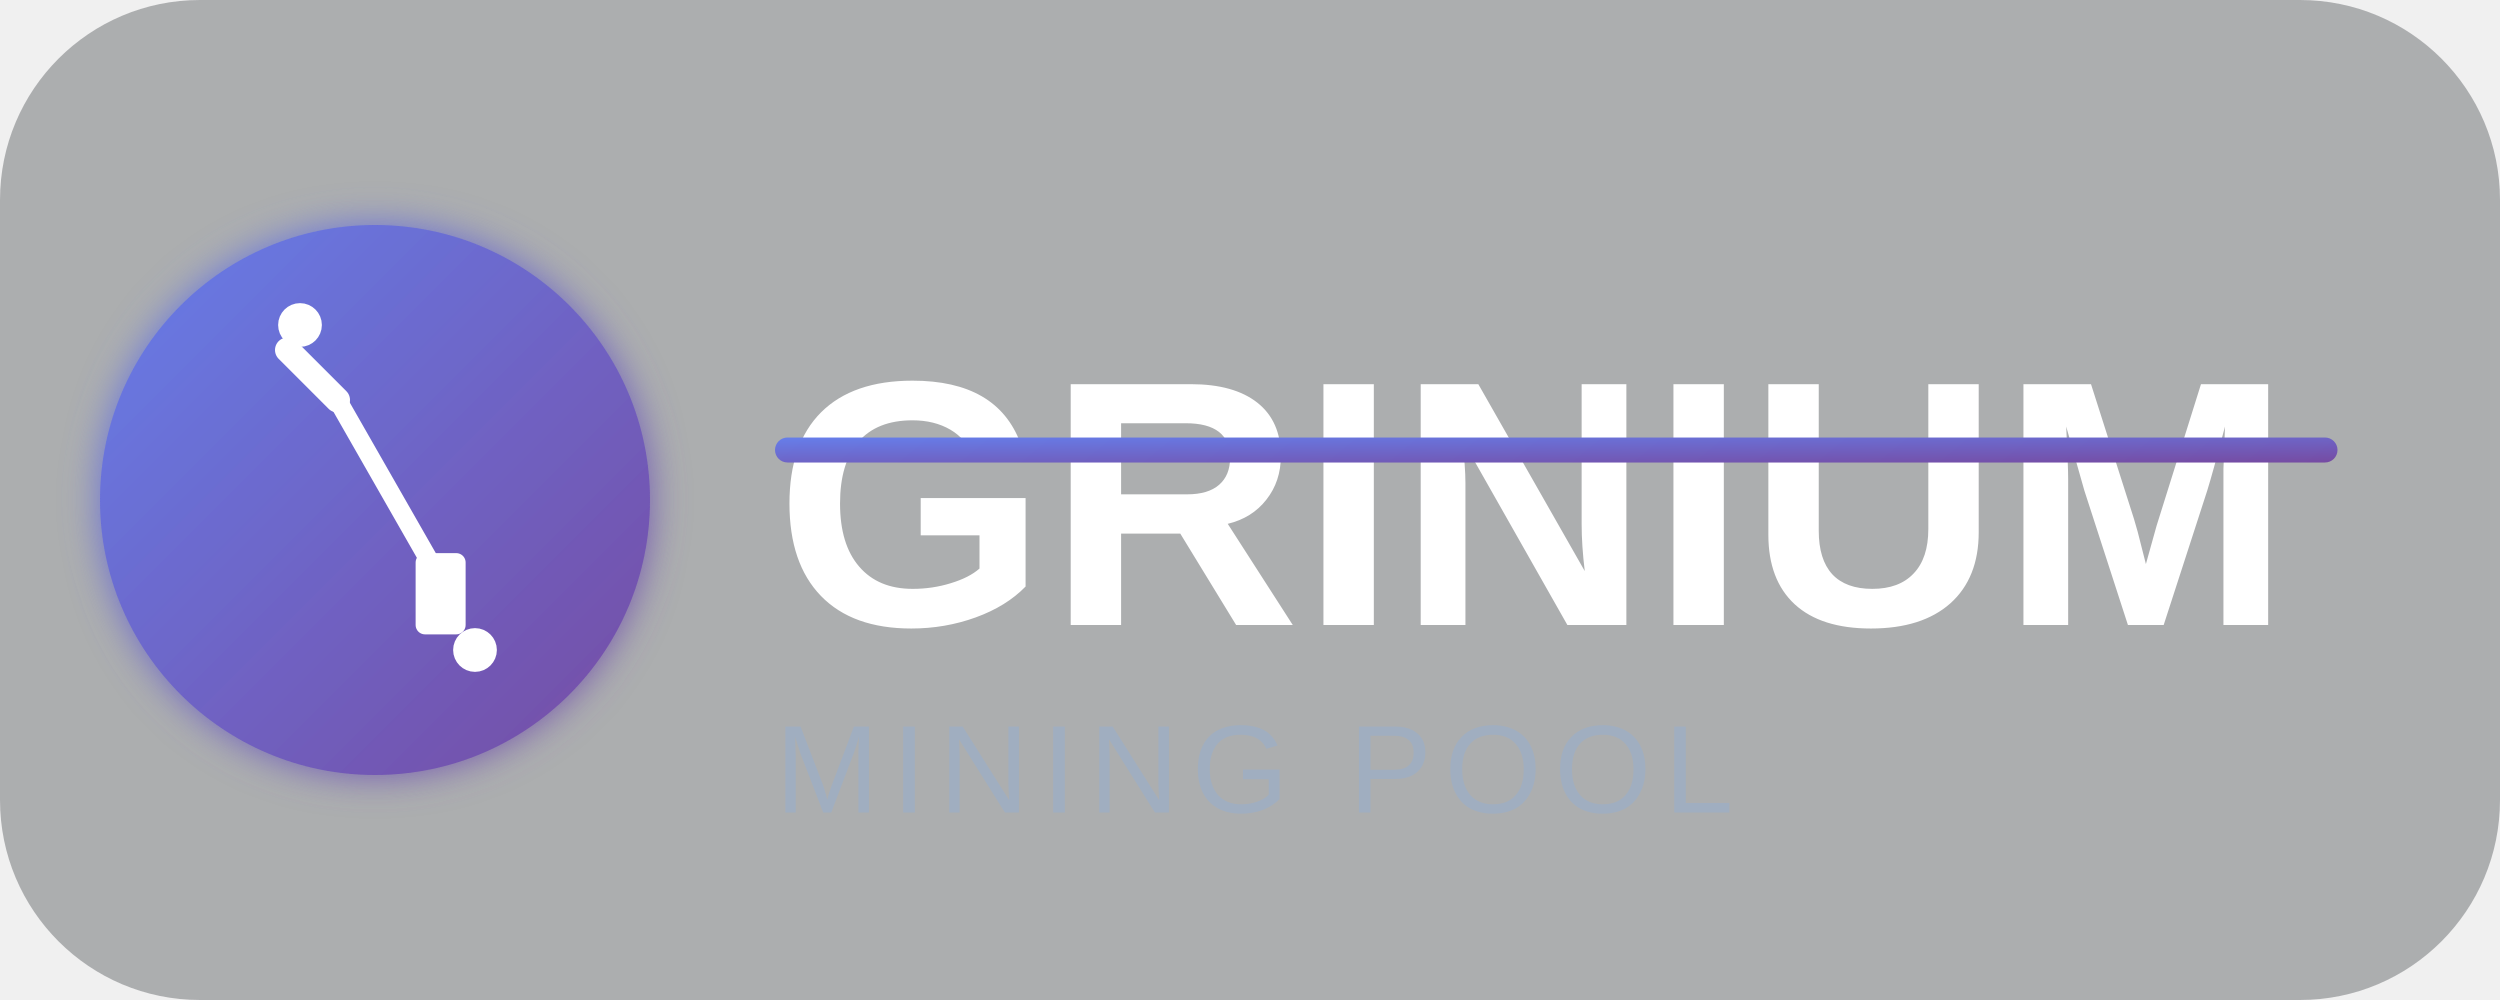
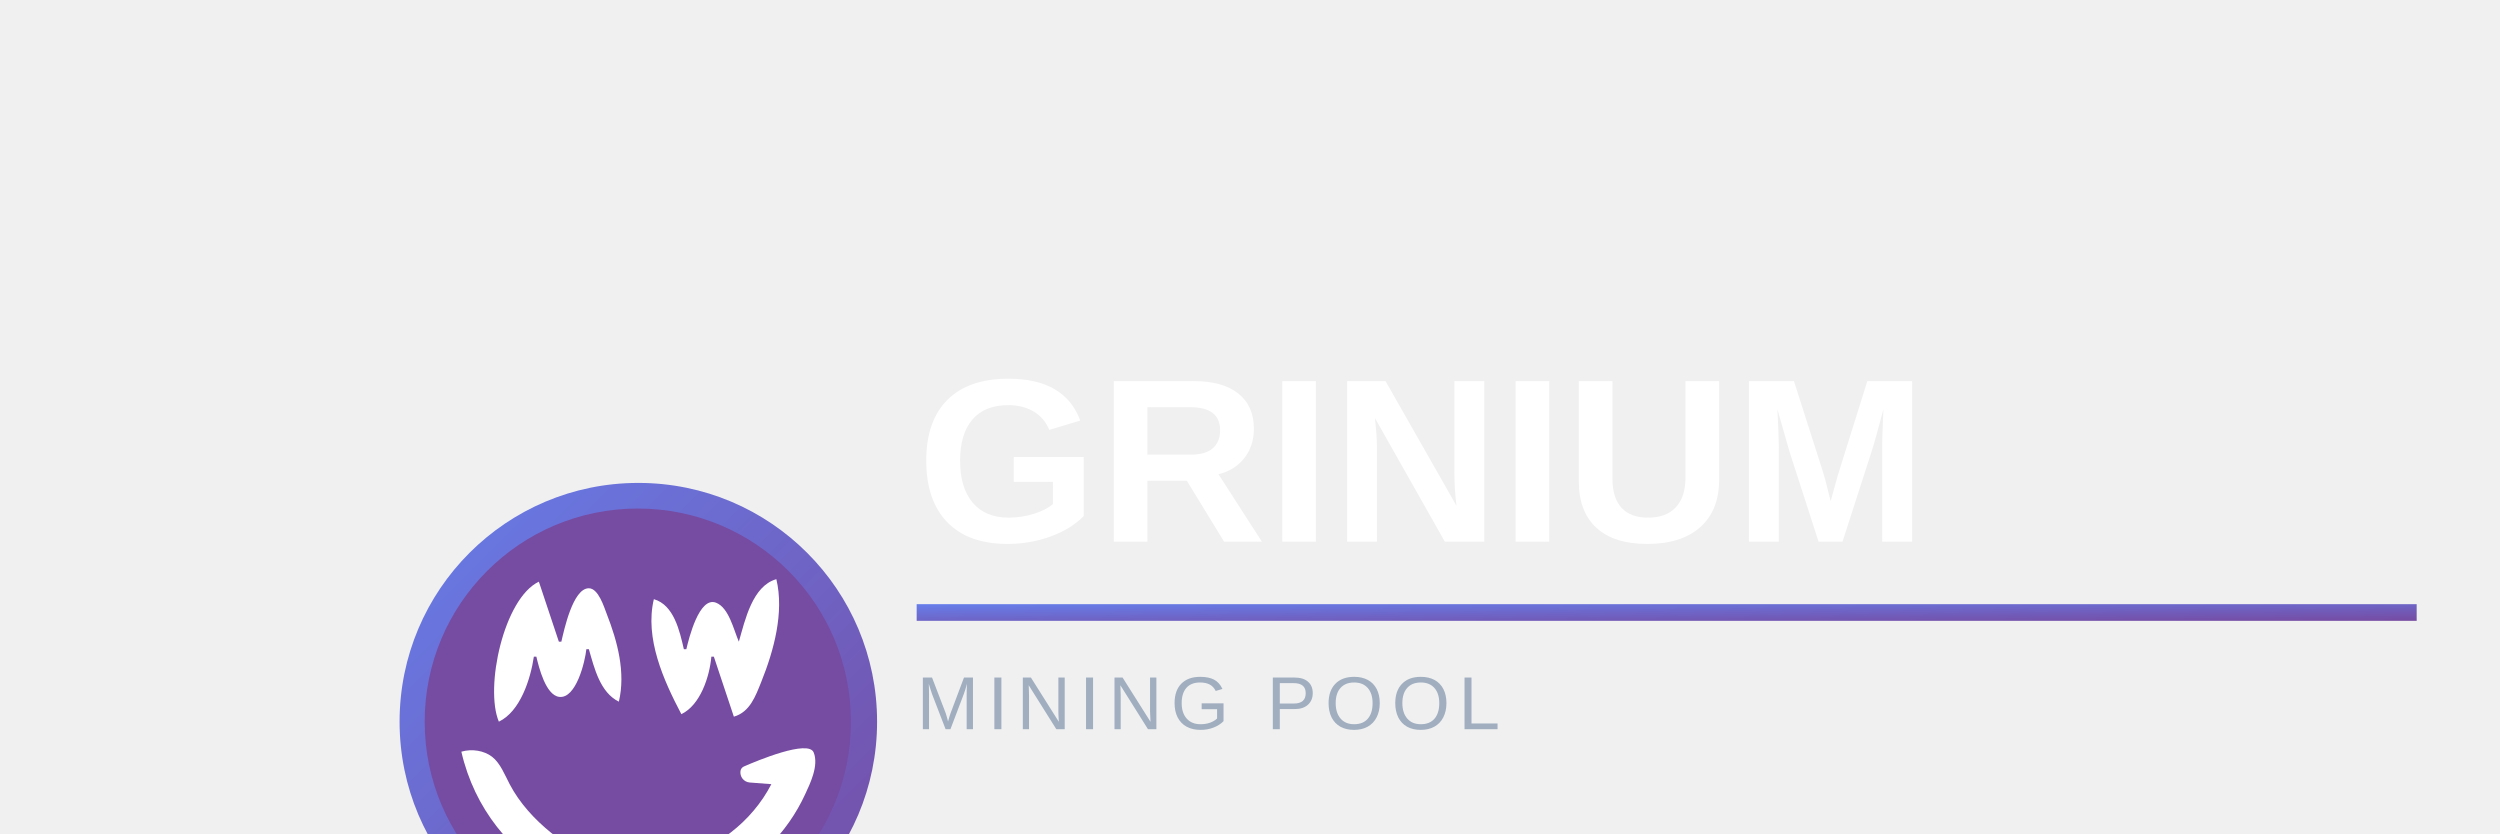
- <svg xmlns="http://www.w3.org/2000/svg" viewBox="0 0 200 80">
+ <svg xmlns="http://www.w3.org/2000/svg" viewBox="0 0 600 200" version="1.1" xml:space="preserve" style="fill-rule:evenodd;clip-rule:evenodd;stroke-linejoin:round;stroke-miterlimit:1.414;">
  <defs>
-     <linearGradient id="gradientMain" x1="0%" y1="0%" x2="100%" y2="100%">
+     <linearGradient id="logoGradient" x1="0%" y1="0%" x2="100%" y2="100%">
      <stop offset="0%" style="stop-color:#667eea;stop-opacity:1" />
      <stop offset="100%" style="stop-color:#764ba2;stop-opacity:1" />
    </linearGradient>
-     <filter id="glowEffect">
-       <feGaussianBlur stdDeviation="1.5" result="coloredBlur" />
-       <feMerge>
-         <feMergeNode in="coloredBlur" />
-         <feMergeNode in="SourceGraphic" />
-       </feMerge>
-     </filter>
  </defs>
-   <rect width="200" height="80" rx="16" fill="#0f1419" opacity="0.3" />
-   <circle cx="30" cy="40" r="22" fill="url(#gradientMain)" filter="url(#glowEffect)" />
-   <g transform="translate(30, 40)" stroke="white" stroke-width="1.5" fill="none" stroke-linecap="round" stroke-linejoin="round">
-     <line x1="-3" y1="-8" x2="5" y2="6" />
-     <path d="M -3 -8 L -7 -12 L -3 -8 Z" stroke="white" stroke-width="2" fill="white" />
-     <rect x="4" y="5" width="2.5" height="5" fill="white" />
-     <circle cx="-6" cy="-14" r="1" fill="white" />
-     <circle cx="8" cy="12" r="1" fill="white" />
+   <g transform="translate(80, 100) scale(0.6)">
+     <g transform="matrix(1.03804,0,0,1.03804,-19.1739,-16.0598)">
+       <circle cx="136" cy="133" r="92" style="fill:url(#logoGradient);" />
+     </g>
+     <g transform="matrix(1.06897,0,0,1.06897,-29.7347,-25.25)">
+       <circle cx="141.75" cy="137.75" r="79.75" style="fill:#764ba2;" />
+     </g>
+     <g transform="matrix(1,0,0,1,0.208873,-2)">
+       <path d="M162,92C159.966,87.434 158.071,78.413 152.855,76.407C146.14,73.825 141.989,90.729 141,95L140,95C138.307,87.682 136.035,77.31 128,75C124.28,90.624 131.886,107.479 139,121C146.596,117.37 150.297,106.002 151,98L152,98L160,122C166.436,120.15 168.675,113.781 170.999,108C175.988,95.592 180.174,80.332 177,67C167.395,69.72 164.473,83.455 162,92M66,124C74.595,119.896 78.685,106.906 80,98L81,98C82.017,102.293 84.736,113.368 90.1,114.079C96.934,114.983 100.517,99.819 101,95L102,95C104.179,102.529 106.475,112.32 114,116C116.776,104.34 113.452,91.905 109.188,81C108.092,78.196 105.841,70.636 101.975,70.636C95.641,70.636 92.08,87.332 91,92L90,92L82,68C67.928,74.72 60.284,110.453 66,124M51,136C61.443,181.551 109.612,207.374 153,188.138C168.791,181.137 181.317,168.663 188.539,153C190.405,148.953 194.07,141.628 191.933,136.318C189.805,131.029 169.166,139.671 164.009,141.928C163.285,142.25 162.774,142.918 162.655,143.702C162.655,143.702 162.655,143.702 162.655,143.702C162.486,144.811 162.786,145.941 163.485,146.82C164.183,147.699 165.216,148.247 166.335,148.333C170.116,148.624 175,149 175,149C159.313,179.365 116.899,192.791 87,168.532C80.308,163.103 74.338,156.652 70.32,149C68.377,145.3 66.575,140.568 63.272,138.029C60.099,135.589 55.285,134.753 51,136Z" style="fill:white;fill-rule:nonzero;" />
+     </g>
  </g>
-   <text x="62" y="50" font-family="Arial, sans-serif" font-size="28" font-weight="bold" fill="white">GRINIUM</text>
-   <text x="62" y="65" font-family="Arial, sans-serif" font-size="10" fill="#a0aec0" letter-spacing="1">MINING POOL</text>
-   <rect x="62" y="35" width="125" height="2" rx="1" fill="url(#gradientMain)" />
+   <text x="220" y="130" font-family="Arial, sans-serif" font-size="56" font-weight="bold" style="fill:white;">GRINIUM</text>
+   <rect x="220" y="145" width="360" height="4" style="fill:url(#logoGradient);" />
+   <text x="220" y="175" font-family="Arial, sans-serif" font-size="18" style="fill:#a0aec0;letter-spacing:2;">MINING POOL</text>
</svg>
